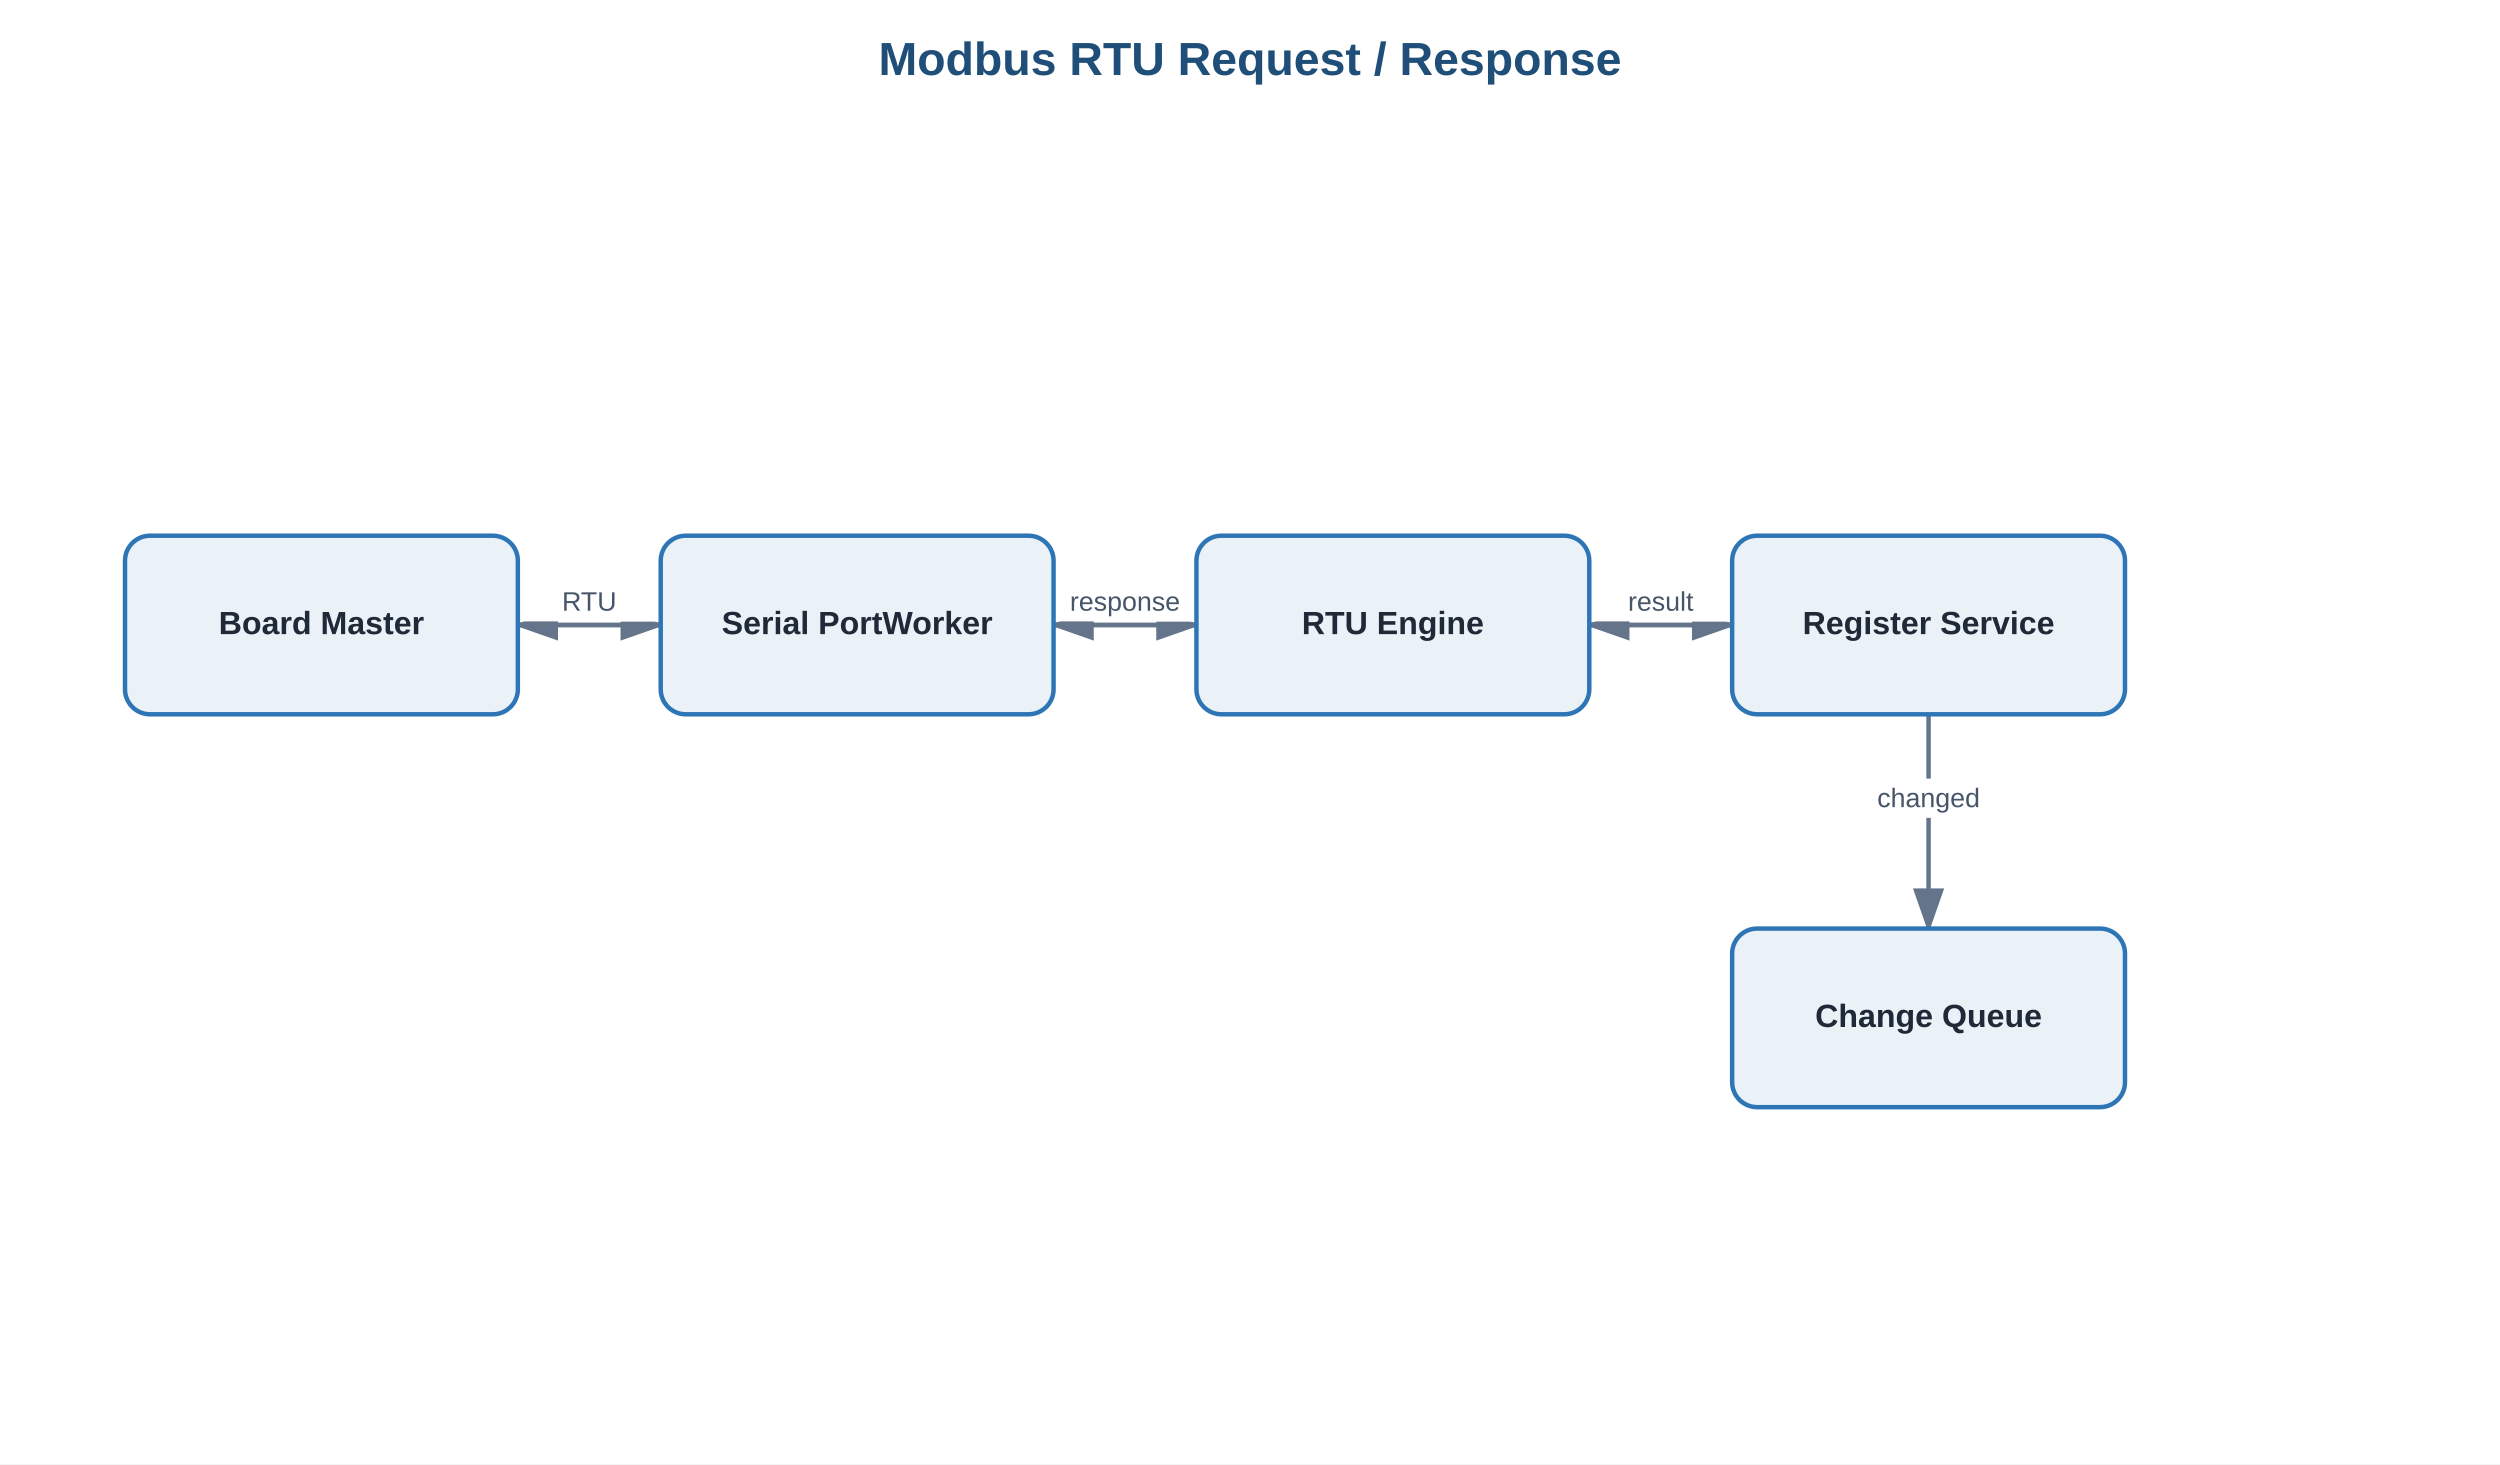
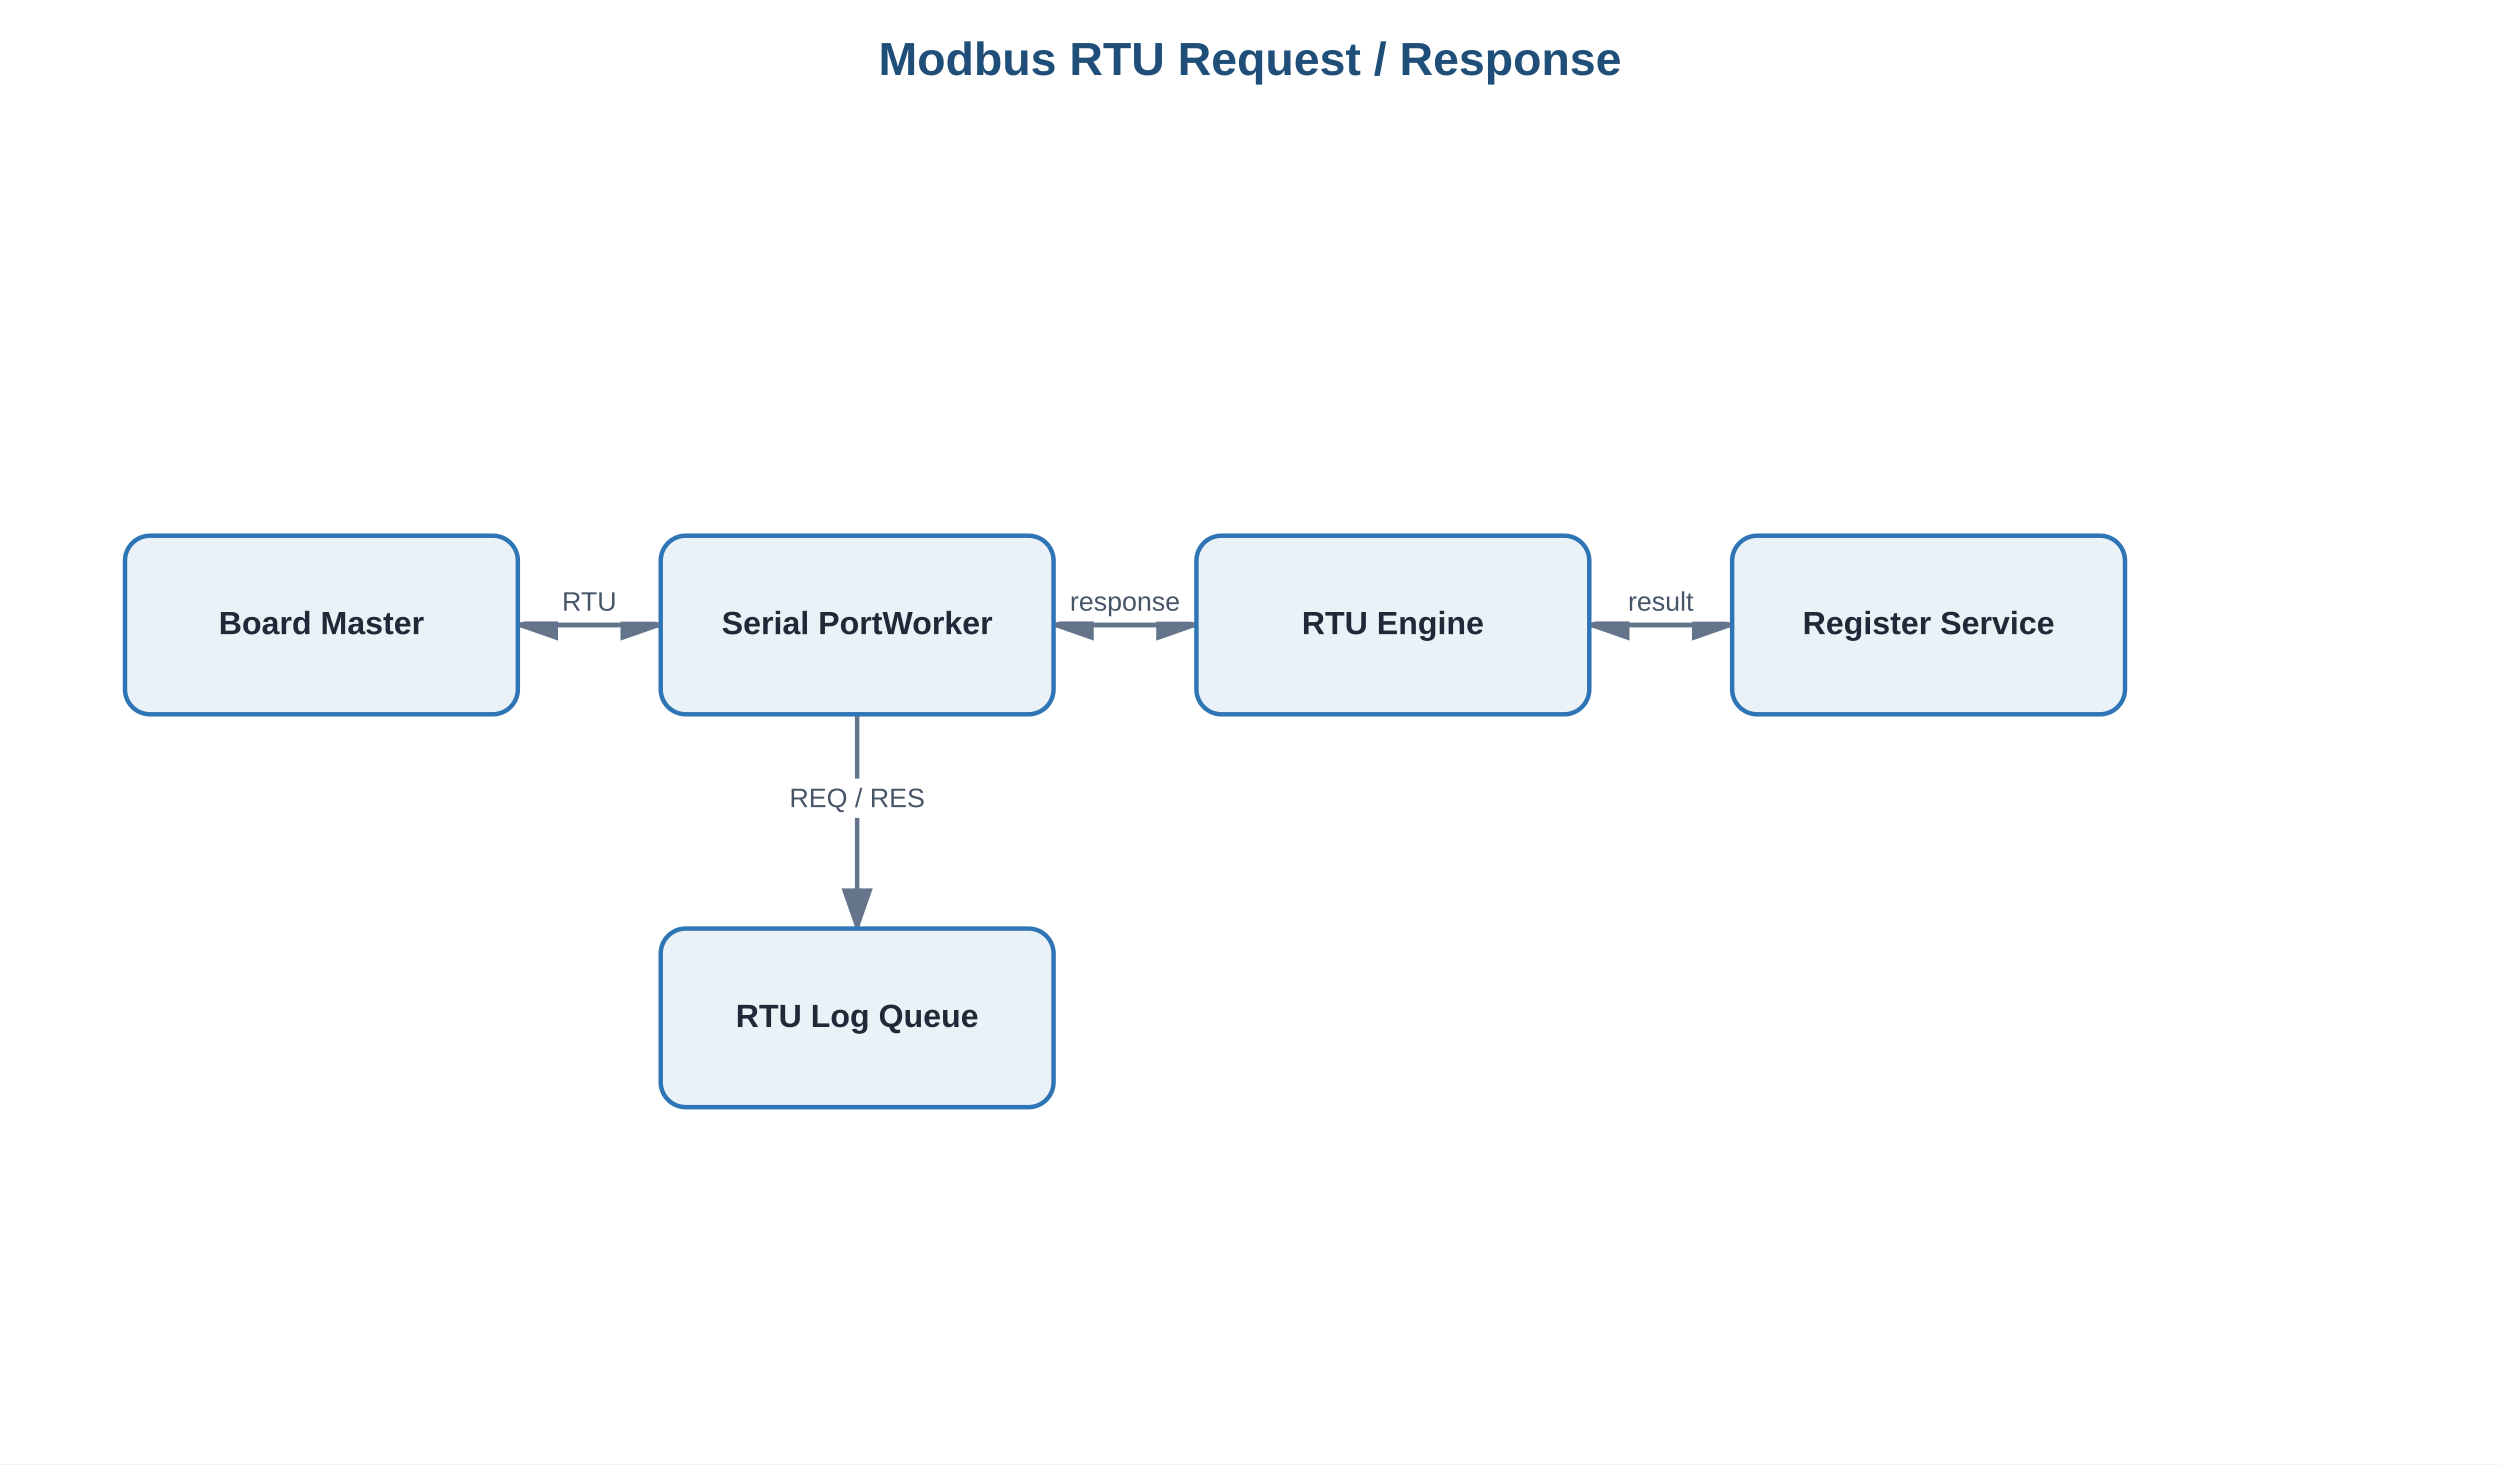
<svg xmlns="http://www.w3.org/2000/svg" width="1400" height="820" viewBox="0 0 1400 820">
  <defs>
    <marker id="arrow" markerWidth="10" markerHeight="7" refX="9" refY="3.5" orient="auto">
      <polygon points="0 0, 10 3.5, 0 7" fill="#64748B" />
    </marker>
  </defs>
  <rect width="1400" height="820" fill="#FFFFFF" />
  <text x="700.0" y="42" text-anchor="middle" font-family="Arial" font-size="26" font-weight="700" fill="#1F4E79">Modbus RTU Request / Response</text>
  <line x1="290" y1="350.0" x2="370" y2="350.0" stroke="#64748B" stroke-width="2.5" marker-end="url(#arrow)" />
  <rect x="260.0" y="326.0" width="140" height="22" rx="5" fill="#FFFFFF" />
  <text x="330.0" y="342.0" text-anchor="middle" font-family="Arial" font-size="15" fill="#475569">request</text>
  <line x1="590" y1="350.0" x2="670" y2="350.0" stroke="#64748B" stroke-width="2.5" marker-end="url(#arrow)" />
  <rect x="560.0" y="326.0" width="140" height="22" rx="5" fill="#FFFFFF" />
  <text x="630.0" y="342.0" text-anchor="middle" font-family="Arial" font-size="15" fill="#475569">ADU</text>
  <line x1="890" y1="350.0" x2="970" y2="350.0" stroke="#64748B" stroke-width="2.5" marker-end="url(#arrow)" />
  <rect x="860.0" y="326.0" width="140" height="22" rx="5" fill="#FFFFFF" />
  <text x="930.0" y="342.0" text-anchor="middle" font-family="Arial" font-size="15" fill="#475569">read/write</text>
  <line x1="970" y1="350.0" x2="890" y2="350.0" stroke="#64748B" stroke-width="2.5" marker-end="url(#arrow)" />
  <rect x="860.0" y="326.0" width="140" height="22" rx="5" fill="#FFFFFF" />
  <text x="930.0" y="342.0" text-anchor="middle" font-family="Arial" font-size="15" fill="#475569">result</text>
  <line x1="670" y1="350.0" x2="590" y2="350.0" stroke="#64748B" stroke-width="2.5" marker-end="url(#arrow)" />
  <rect x="560.0" y="326.0" width="140" height="22" rx="5" fill="#FFFFFF" />
  <text x="630.0" y="342.0" text-anchor="middle" font-family="Arial" font-size="15" fill="#475569">response</text>
  <line x1="370" y1="350.0" x2="290" y2="350.0" stroke="#64748B" stroke-width="2.5" marker-end="url(#arrow)" />
  <rect x="260.0" y="326.0" width="140" height="22" rx="5" fill="#FFFFFF" />
  <text x="330.0" y="342.0" text-anchor="middle" font-family="Arial" font-size="15" fill="#475569">RTU</text>
-   <line x1="1080.0" y1="400" x2="1080.0" y2="520" stroke="#64748B" stroke-width="2.5" marker-end="url(#arrow)" />
-   <rect x="1010.0" y="436.0" width="140" height="22" rx="5" fill="#FFFFFF" />
-   <text x="1080.0" y="452.0" text-anchor="middle" font-family="Arial" font-size="15" fill="#475569">changed</text>
+   <line x1="480.0" y1="400" x2="480.0" y2="520" stroke="#64748B" stroke-width="2.5" marker-end="url(#arrow)" />
+   <rect x="410.0" y="436.0" width="140" height="22" rx="5" fill="#FFFFFF" />
+   <text x="480.0" y="452.0" text-anchor="middle" font-family="Arial" font-size="15" fill="#475569">REQ / RES</text>
  <rect x="70" y="300" width="220" height="100" rx="14" fill="#EAF2F8" stroke="#2E75B6" stroke-width="2.5" />
  <text x="180.0" y="350.0" text-anchor="middle" dominant-baseline="middle" font-family="Arial" font-size="18" font-weight="600" fill="#1F2937">Board Master</text>
  <rect x="370" y="300" width="220" height="100" rx="14" fill="#EAF2F8" stroke="#2E75B6" stroke-width="2.5" />
  <text x="480.0" y="350.0" text-anchor="middle" dominant-baseline="middle" font-family="Arial" font-size="18" font-weight="600" fill="#1F2937">Serial PortWorker</text>
  <rect x="670" y="300" width="220" height="100" rx="14" fill="#EAF2F8" stroke="#2E75B6" stroke-width="2.5" />
  <text x="780.0" y="350.0" text-anchor="middle" dominant-baseline="middle" font-family="Arial" font-size="18" font-weight="600" fill="#1F2937">RTU Engine</text>
  <rect x="970" y="300" width="220" height="100" rx="14" fill="#EAF2F8" stroke="#2E75B6" stroke-width="2.5" />
  <text x="1080.0" y="350.0" text-anchor="middle" dominant-baseline="middle" font-family="Arial" font-size="18" font-weight="600" fill="#1F2937">Register Service</text>
-   <rect x="970" y="520" width="220" height="100" rx="14" fill="#EAF2F8" stroke="#2E75B6" stroke-width="2.5" />
-   <text x="1080.0" y="570.0" text-anchor="middle" dominant-baseline="middle" font-family="Arial" font-size="18" font-weight="600" fill="#1F2937">Change Queue</text>
+   <rect x="370" y="520" width="220" height="100" rx="14" fill="#EAF2F8" stroke="#2E75B6" stroke-width="2.5" />
+   <text x="480.0" y="570.0" text-anchor="middle" dominant-baseline="middle" font-family="Arial" font-size="18" font-weight="600" fill="#1F2937">RTU Log Queue</text>
</svg>
